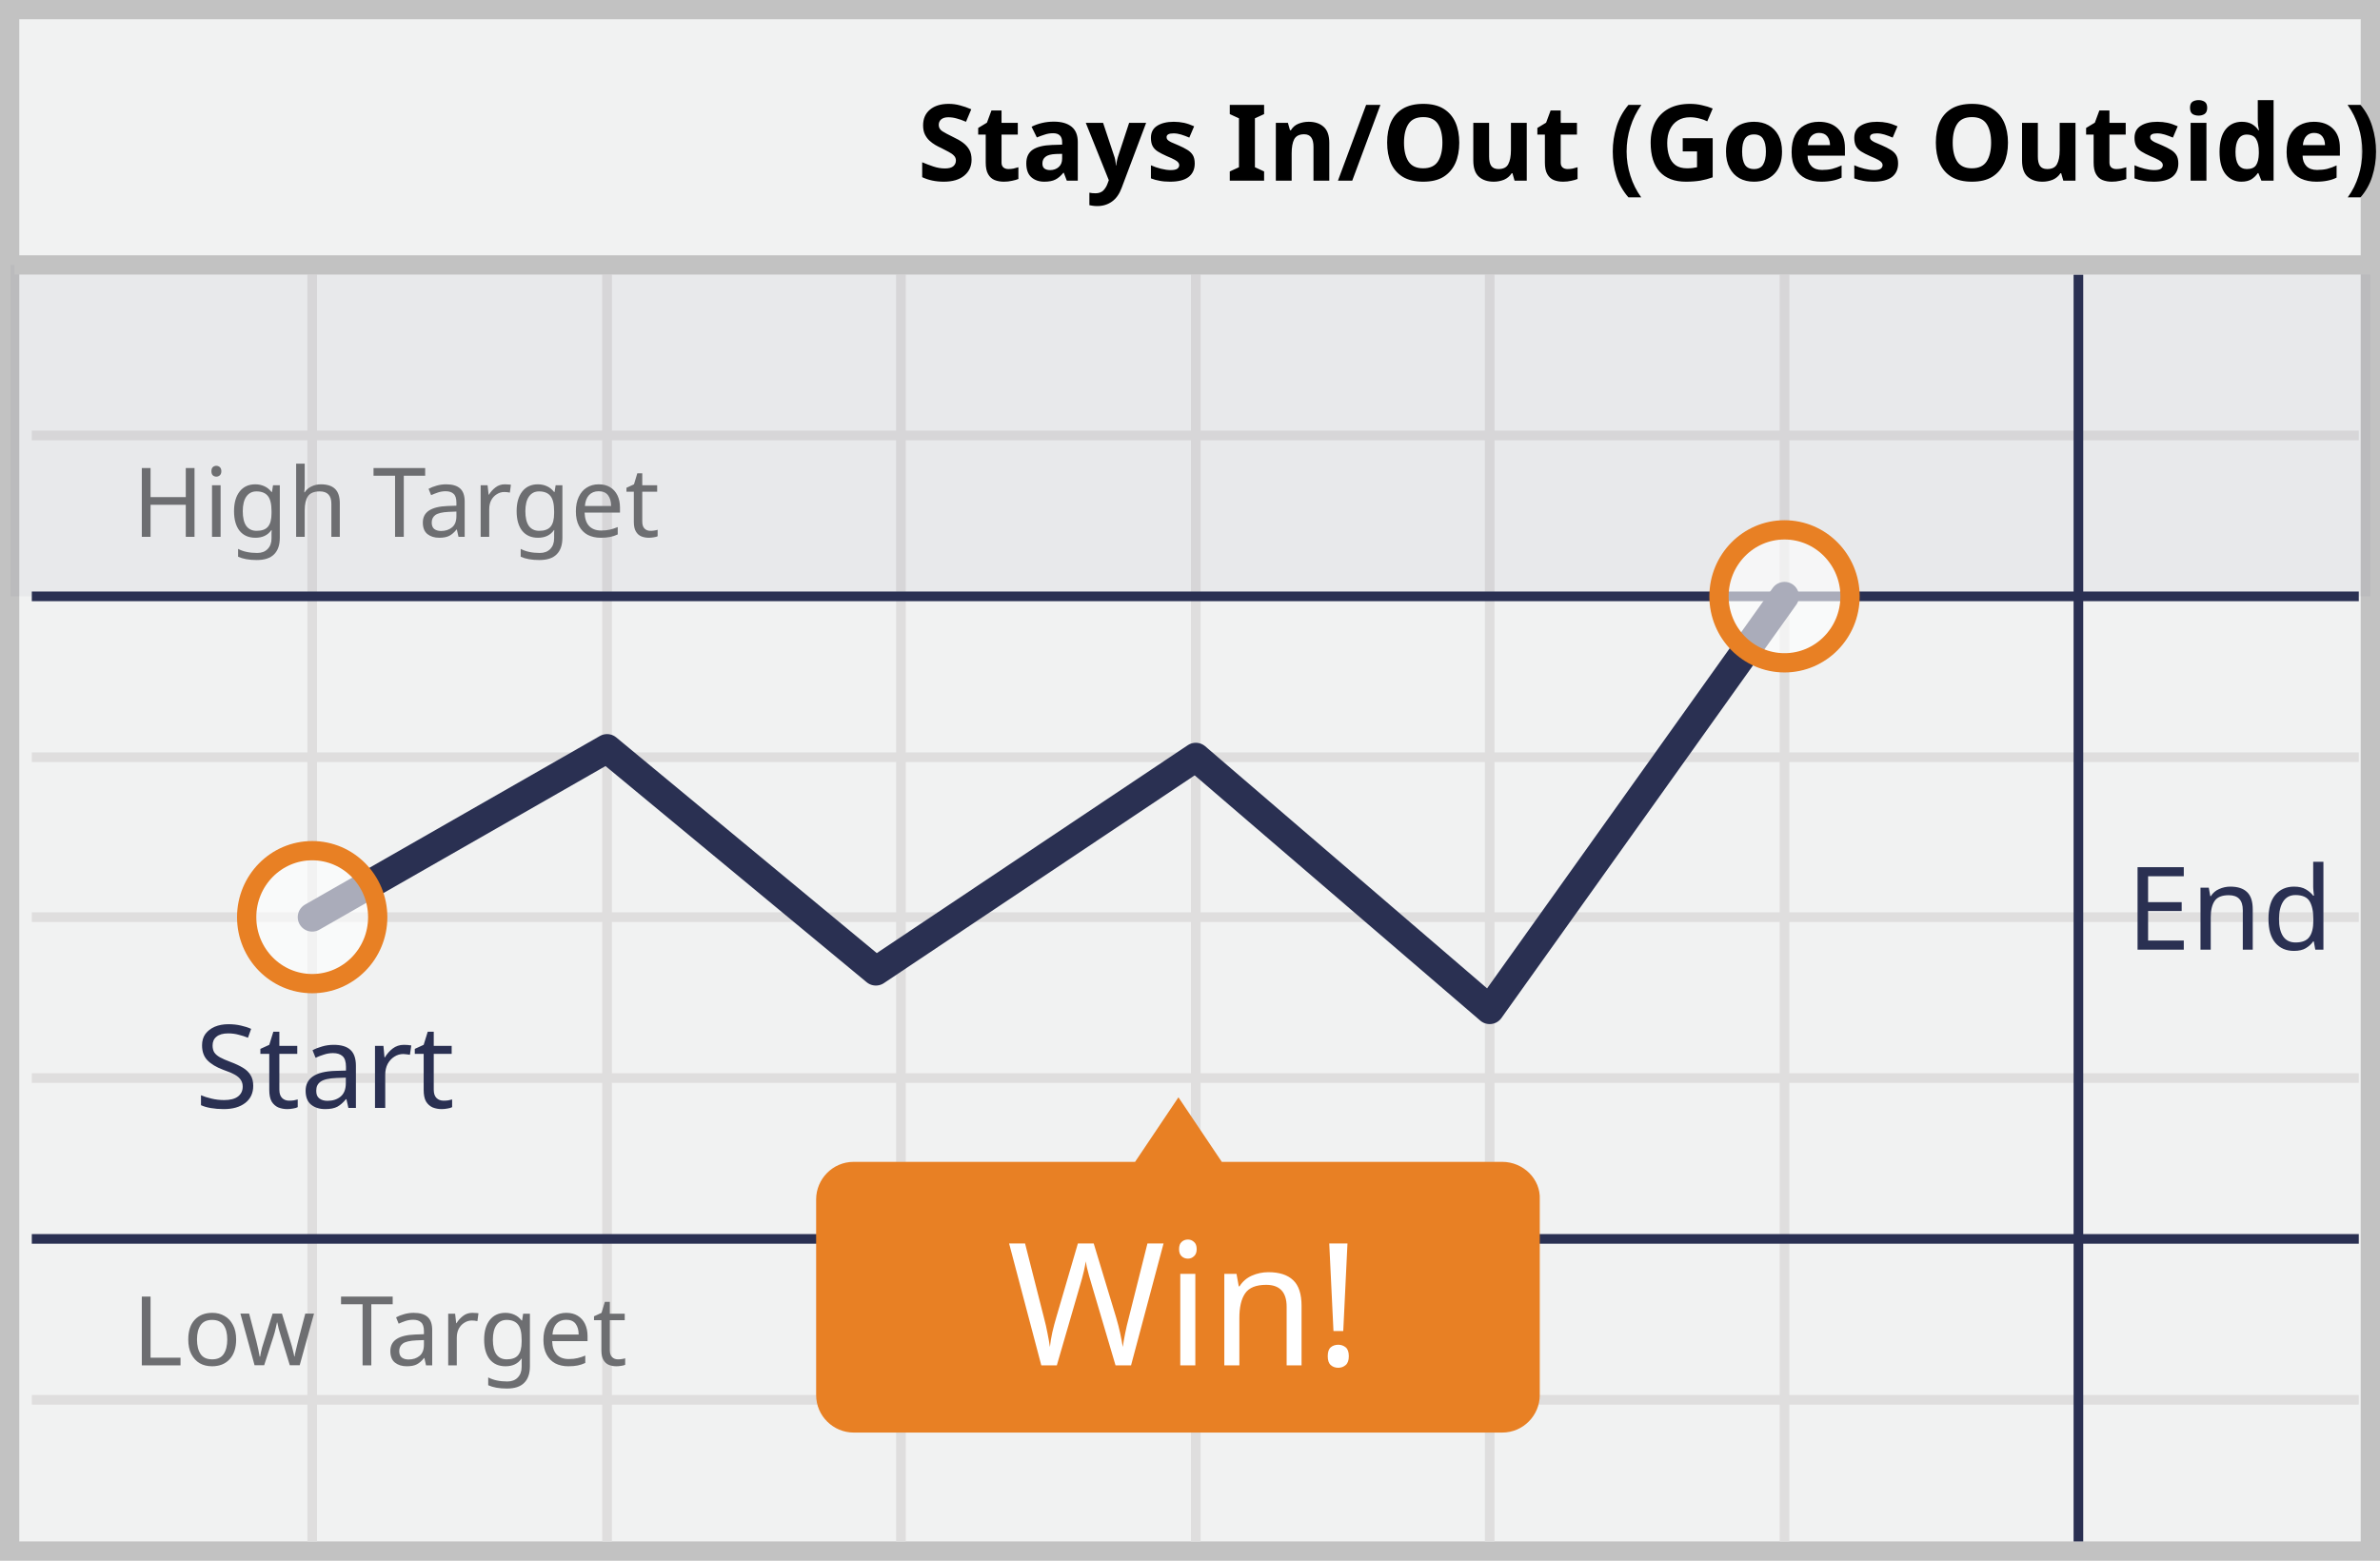
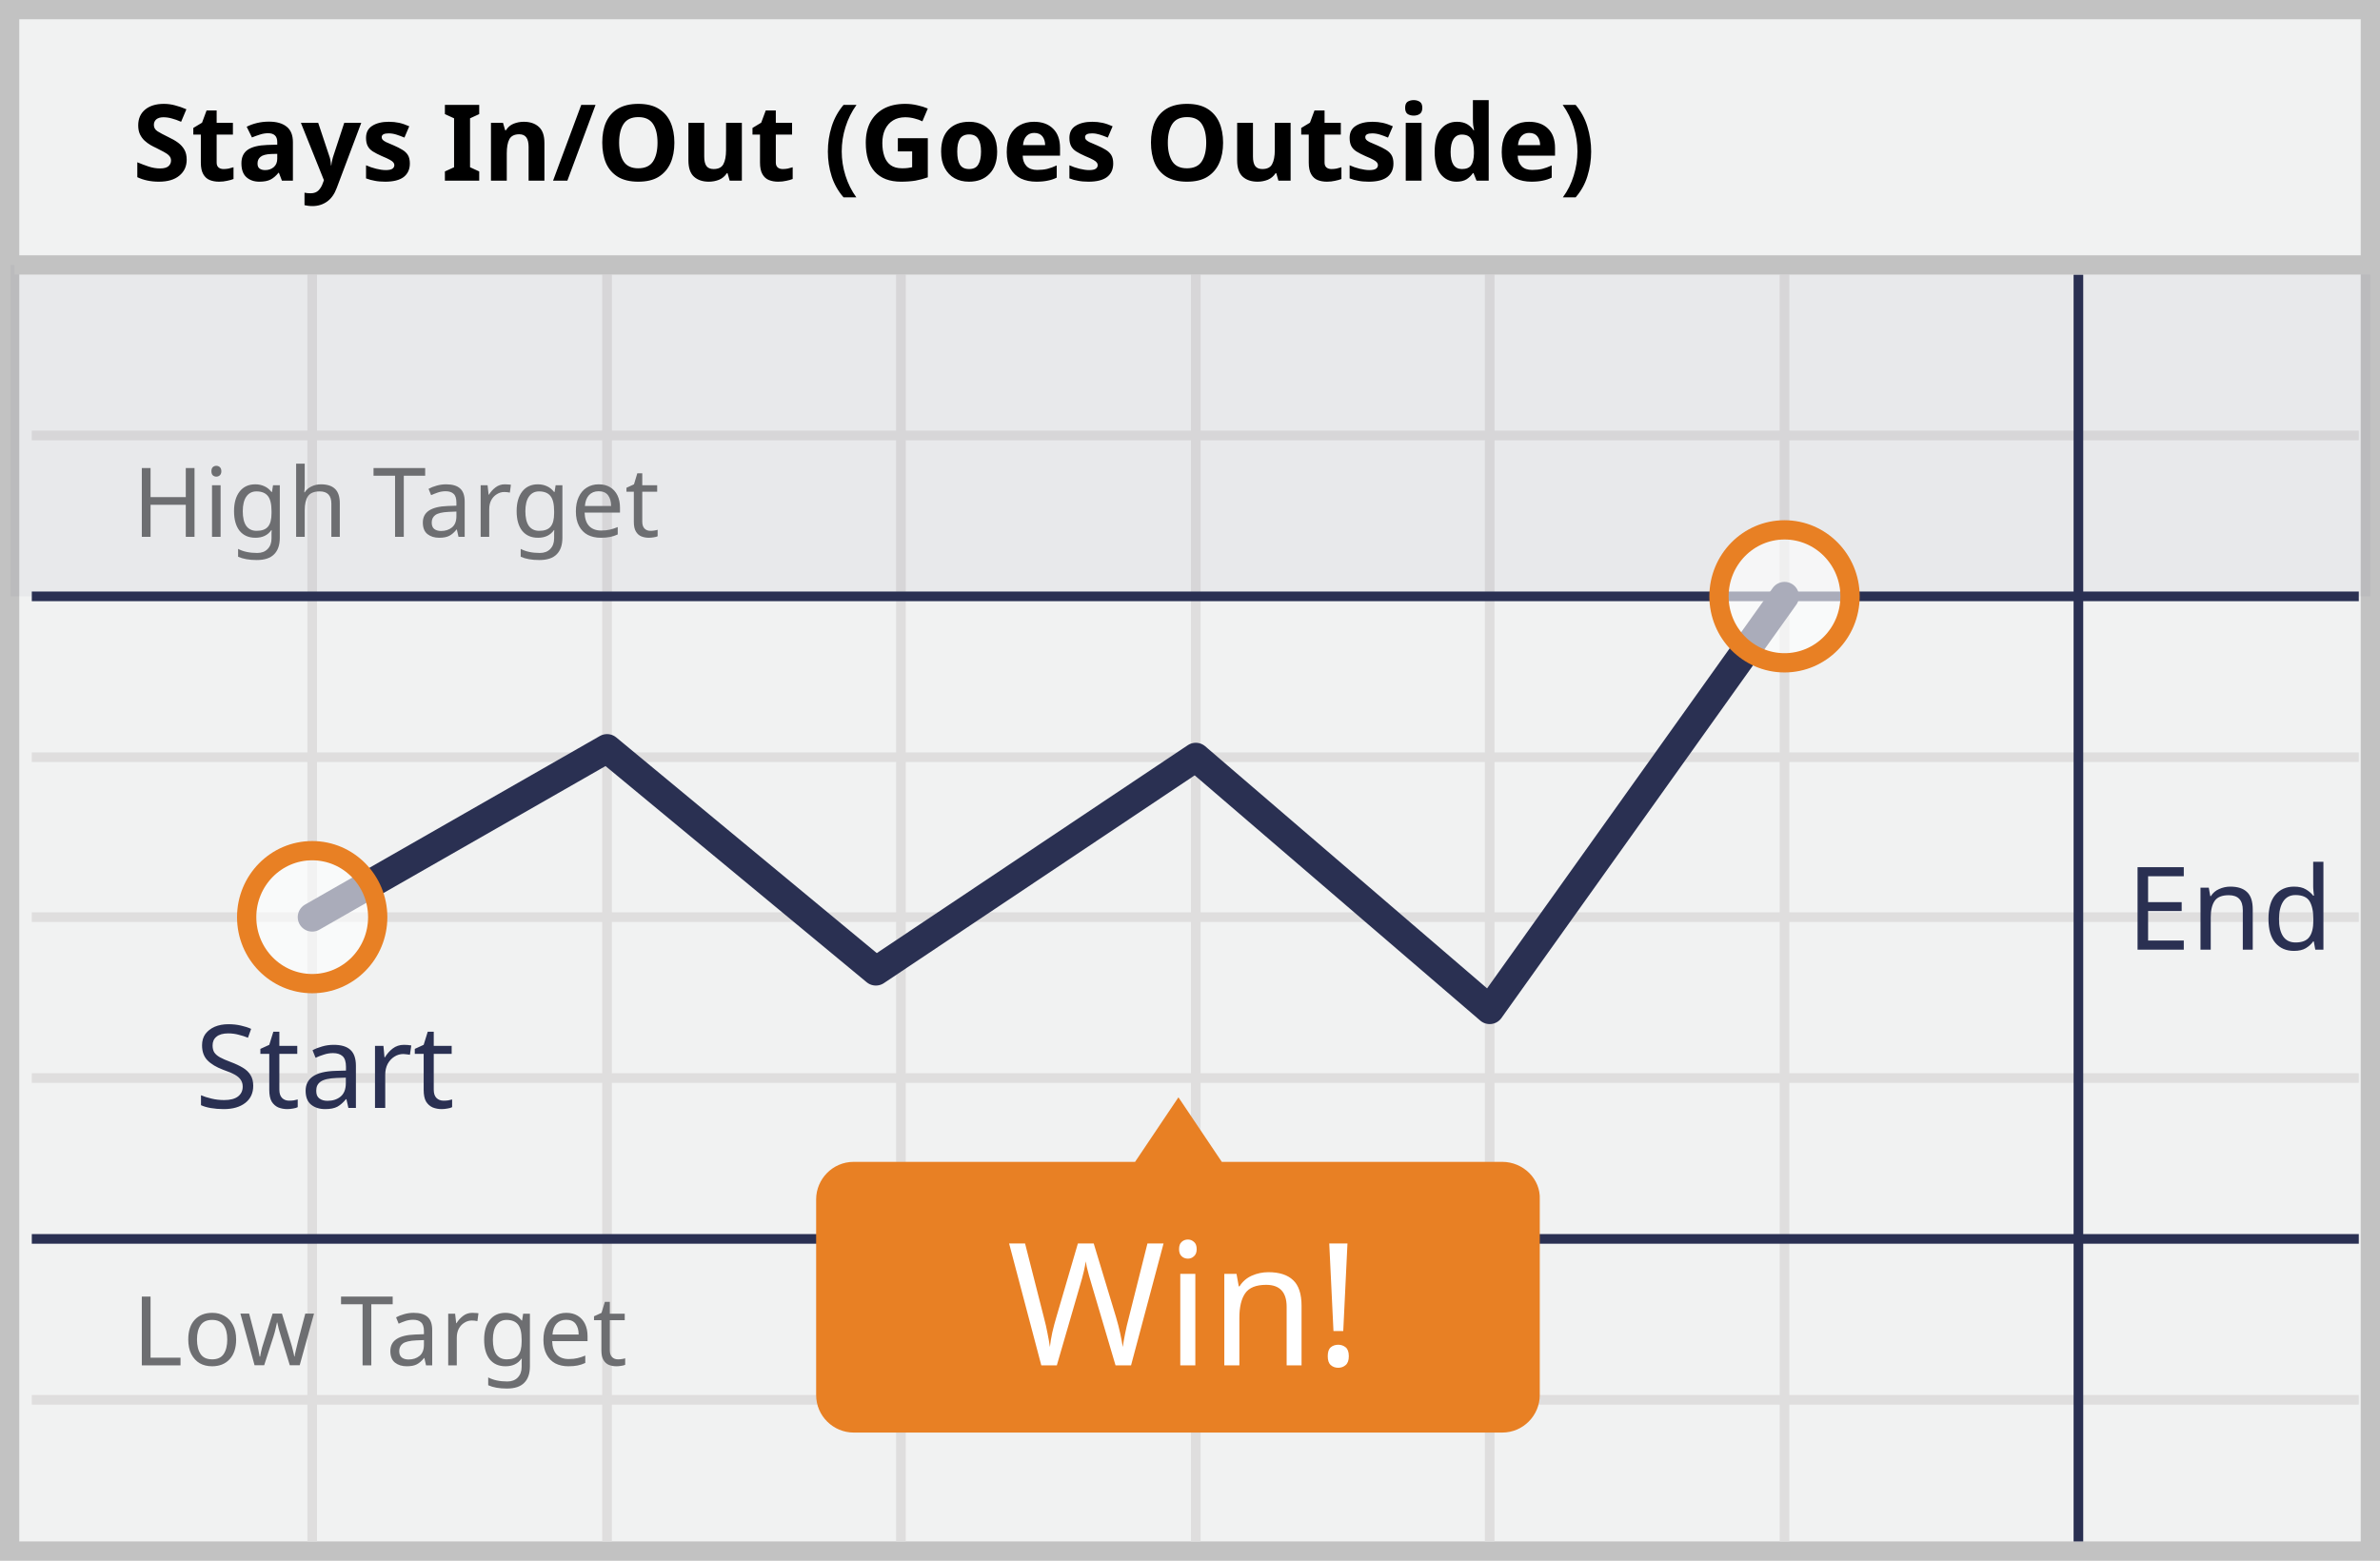
<svg xmlns="http://www.w3.org/2000/svg" version="1.1" id="Layer_1" x="0px" y="0px" viewBox="0 0 247 162" style="enable-background:new 0 0 247 162;" xml:space="preserve">
  <style type="text/css">
	.st0{fill:#F1F2F2;stroke:#C2C2C2;stroke-width:2;stroke-miterlimit:10;}
	.st1{fill:none;stroke:#DFDEDE;stroke-miterlimit:10;}
	.st2{fill:none;stroke:#2A3052;stroke-linejoin:round;stroke-miterlimit:10;}
	.st3{opacity:5.000000e-02;fill:#2A3052;}
	.st4{font-family:'Roboto-Bold';}
	.st5{font-size:12px;}
	.st6{font-family:'Roboto-Regular';}
	.st7{font-size:11px; font-weight:bold;}
	.st8{fill:none;stroke:#2A3052;stroke-width:3;stroke-linecap:round;stroke-linejoin:round;stroke-miterlimit:10;}
	.st9{fill:#2A3052;}
	.st10{fill:#6D6E71;}
	.st11{font-family:'Roboto-Italic';}
	.st12{font-size:10px;}
	.st13{fill:#E88024;}
	.st14{fill:#FFFFFF;}
	.st15{font-size:17.723px;}
	.st16{opacity:0.6;}
	.st17{fill:none;stroke:#E88024;stroke-width:2;stroke-miterlimit:10;}
</style>
  <g>
    <g>
      <rect x="1" y="1" class="st0" width="245" height="160" />
      <g>
        <line class="st1" x1="3.3" y1="45.2" x2="244.8" y2="45.2" />
        <line class="st1" x1="3.3" y1="78.6" x2="244.8" y2="78.6" />
        <line class="st1" x1="3.3" y1="111.9" x2="244.8" y2="111.9" />
        <line class="st1" x1="3.3" y1="145.3" x2="244.8" y2="145.3" />
        <line class="st1" x1="32.4" y1="28.5" x2="32.4" y2="160" />
        <line class="st1" x1="63" y1="28.5" x2="63" y2="160" />
        <line class="st1" x1="93.5" y1="28.5" x2="93.5" y2="160" />
        <line class="st1" x1="124.1" y1="28.5" x2="124.1" y2="160" />
        <line class="st1" x1="154.6" y1="28.5" x2="154.6" y2="160" />
        <line class="st1" x1="185.2" y1="28.5" x2="185.2" y2="160" />
        <line class="st1" x1="3.3" y1="95.2" x2="244.8" y2="95.2" />
        <line class="st2" x1="215.7" y1="28.5" x2="215.7" y2="160" />
        <line class="st2" x1="3.3" y1="61.9" x2="244.8" y2="61.9" />
        <line class="st2" x1="3.3" y1="128.6" x2="244.8" y2="128.6" />
      </g>
      <rect x="1.1" y="27.5" class="st3" width="244.9" height="34.4" />
      <line class="st0" x1="1.5" y1="27.5" x2="246.5" y2="27.5" />
-       <text transform="matrix(1 0 0 1 95.2062 18.75)" class="st6 st7">Stays In/Out (Goes Outside)</text>
+       <text transform="matrix(1 0 0 1 13.75 18.75)" class="st6 st7">Stays In/Out (Goes Outside)</text>
    </g>
    <polyline class="st8" points="32.4,95.2 63,77.7 90.9,100.8 124.1,78.6 154.6,104.8 185.2,61.9  " />
    <text transform="matrix(1 0 0 1 20.2499 115)" class="st9 st6 st5">Start</text>
    <text transform="matrix(1 0 0 1 220.6831 98.5785)" class="st9 st6 st5">End</text>
    <g>
      <text transform="matrix(1 0 0 1 13.7495 141.7254)" class="st10 st11 st12">Low Target</text>
    </g>
    <g>
      <text transform="matrix(1 0 0 1 13.7495 55.7254)" class="st10 st11 st12">High Target</text>
    </g>
    <g>
      <path class="st13" d="M155.9,120.6h-29.1l-4.5-6.7l-4.5,6.7H88.6c-2.2,0-3.9,1.8-3.9,3.9v20.3c0,2.2,1.8,3.9,3.9,3.9h67.3    c2.2,0,3.9-1.8,3.9-3.9v-20.3C159.9,122.4,158.1,120.6,155.9,120.6z" />
      <g>
        <text transform="matrix(1 0 0 1 104.5065 141.7255)" class="st14 st4 st15">Win!</text>
      </g>
    </g>
    <g>
      <g class="st16">
        <ellipse class="st14" cx="185.2" cy="61.9" rx="6.8" ry="6.9" />
      </g>
      <g>
        <ellipse class="st17" cx="185.2" cy="61.9" rx="6.8" ry="6.9" />
      </g>
    </g>
    <g>
      <g class="st16">
        <ellipse class="st14" cx="32.4" cy="95.2" rx="6.8" ry="6.9" />
      </g>
      <g>
        <ellipse class="st17" cx="32.4" cy="95.2" rx="6.8" ry="6.9" />
      </g>
    </g>
  </g>
</svg>
